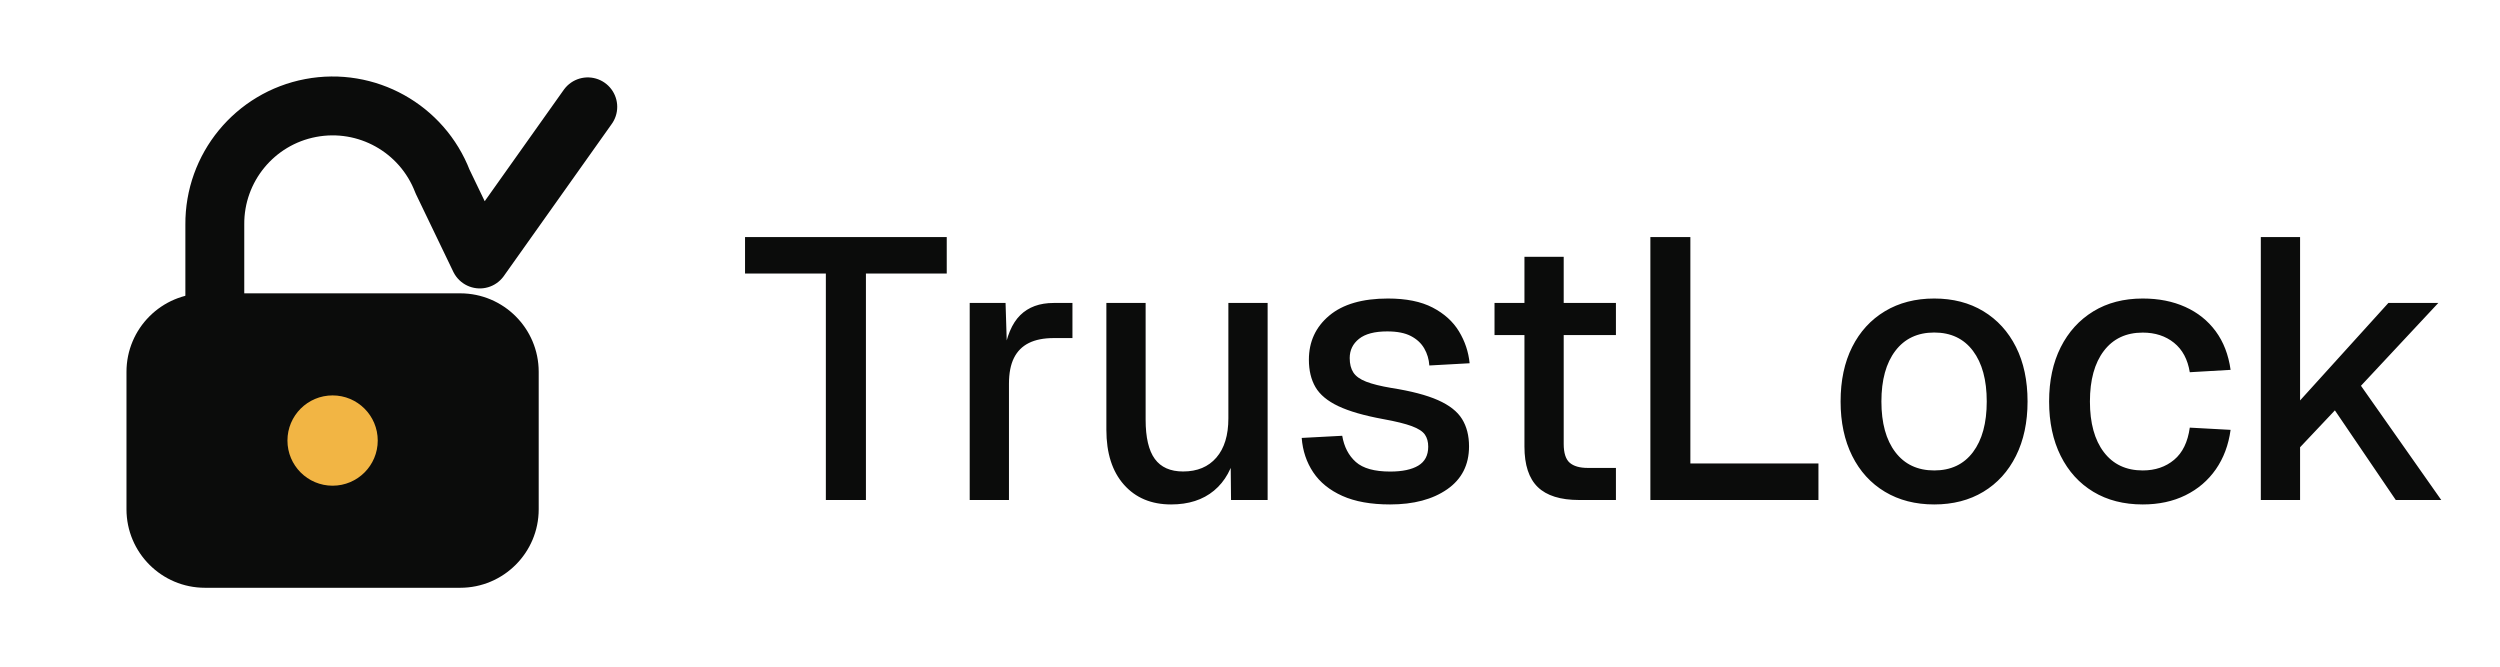
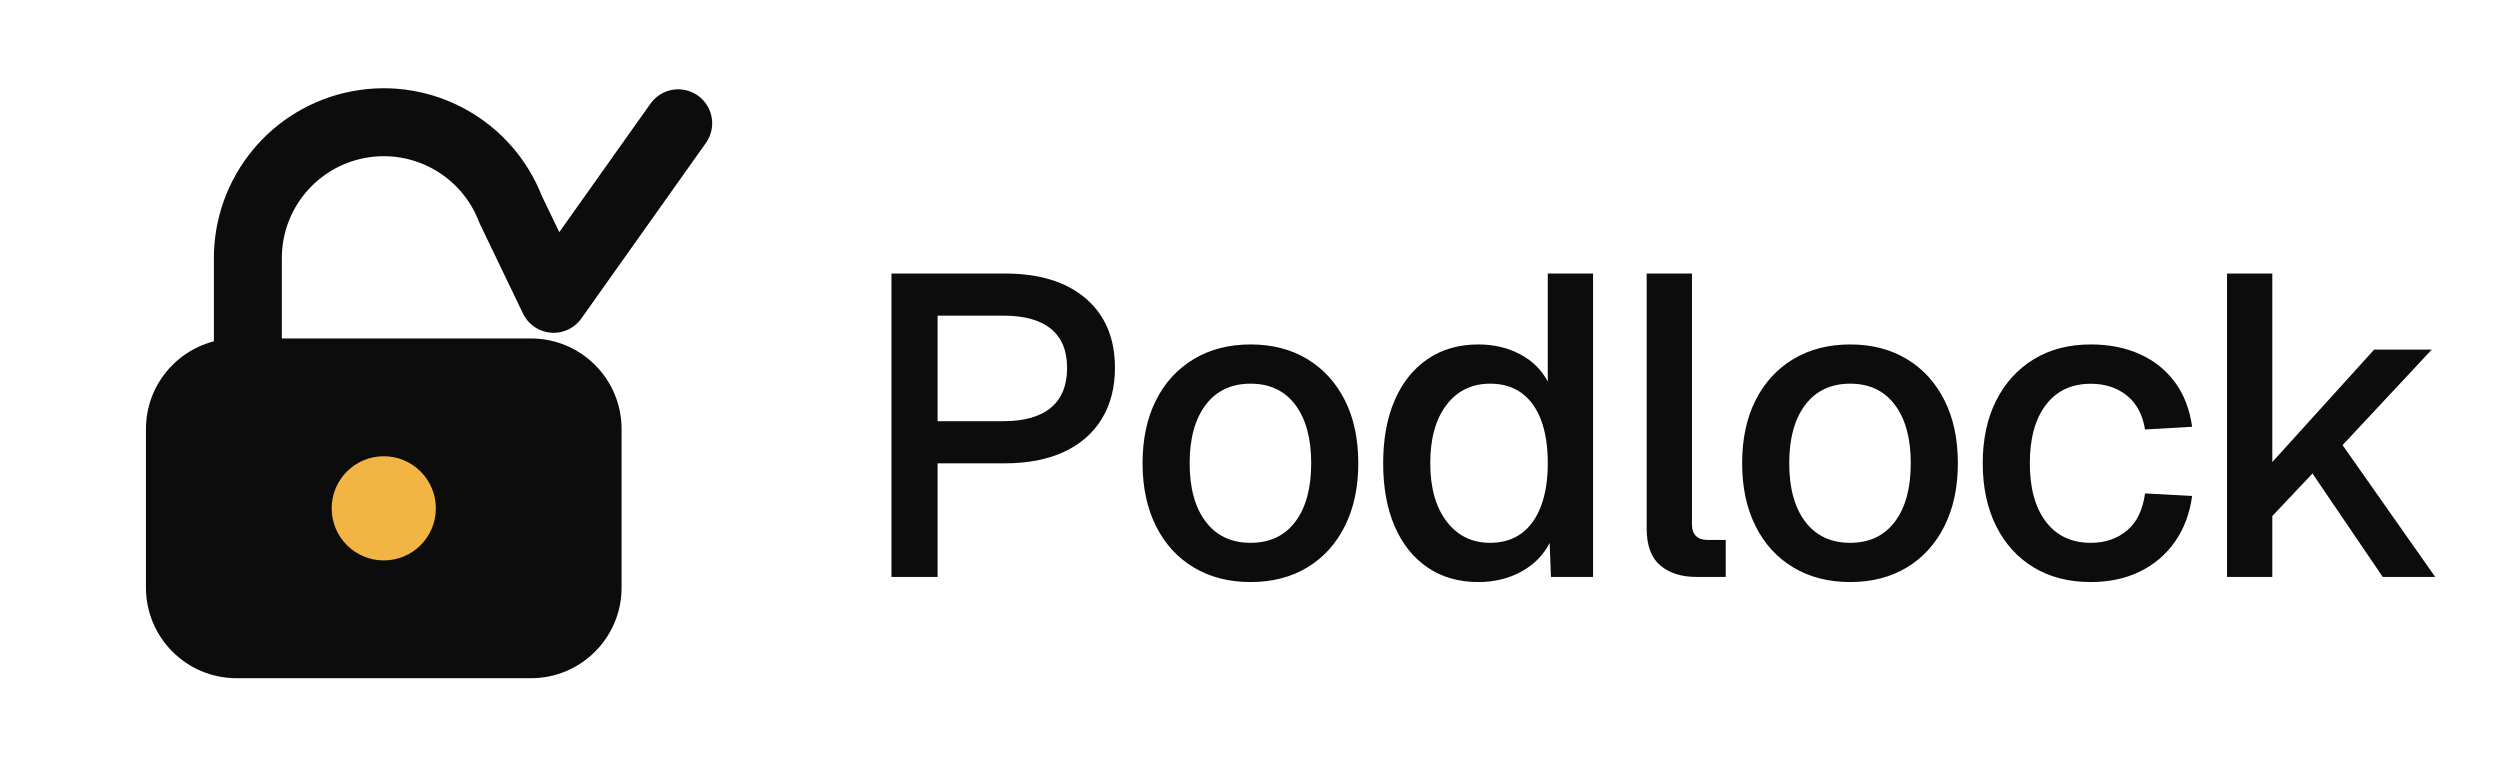
- <svg xmlns="http://www.w3.org/2000/svg" viewBox="0 0 270 72" width="270" height="72" role="img" aria-label="TrustLock">
+ <svg xmlns="http://www.w3.org/2000/svg" viewBox="0 0 234 72" width="234" height="72" role="img" aria-label="Podlock">
  <g transform="translate(2 2) scale(1.06)">
    <path d="M20 29 V21 A12 12 0 0 1 43.2 16.6 L47 24.5 L58 9" fill="none" stroke="#0B0C0B" stroke-width="6" stroke-linecap="round" stroke-linejoin="round" />
    <rect x="11" y="28" width="42" height="30" rx="8" fill="#0B0C0B" />
    <circle cx="32" cy="43" r="4.6" fill="#F2B544" />
  </g>
-   <path d="M89.192 54.0V29.544H80.464V25.6H102.248V29.544H93.52V54.0ZM104.728 54.0V32.72H108.6L108.776 38.368L108.408 38.256Q108.848 35.36 110.184 34.04Q111.52 32.72 113.792 32.72H115.824V36.512H113.808Q112.184 36.512 111.116 37.044Q110.048 37.576 109.508 38.656Q108.968 39.736 108.968 41.448V54.0ZM126.48 54.48Q123.272 54.48 121.38 52.34Q119.488 50.2 119.488 46.416V32.72H123.728V45.328Q123.728 48.208 124.72 49.564Q125.712 50.92 127.776 50.92Q130.072 50.92 131.368 49.42Q132.664 47.92 132.664 45.184V32.72H136.904V54.0H132.952L132.896 48.448L133.488 48.688Q132.912 51.496 131.112 52.988Q129.312 54.48 126.48 54.48ZM150.128 54.48Q147.032 54.48 144.972 53.556Q142.912 52.632 141.828 51.008Q140.744 49.384 140.584 47.296L144.96 47.064Q145.264 48.856 146.428 49.892Q147.592 50.928 150.136 50.928Q152.112 50.928 153.18 50.284Q154.248 49.64 154.248 48.24Q154.248 47.456 153.888 46.936Q153.528 46.416 152.476 46.024Q151.424 45.632 149.392 45.264Q146.296 44.696 144.54 43.864Q142.784 43.032 142.072 41.812Q141.36 40.592 141.36 38.848Q141.36 35.928 143.56 34.084Q145.76 32.24 149.904 32.24Q152.848 32.24 154.724 33.216Q156.6 34.192 157.568 35.788Q158.536 37.384 158.72 39.232L154.368 39.472Q154.304 38.472 153.82 37.632Q153.336 36.792 152.376 36.292Q151.416 35.792 149.824 35.792Q147.776 35.792 146.772 36.596Q145.768 37.4 145.768 38.672Q145.768 39.624 146.164 40.232Q146.56 40.84 147.552 41.224Q148.544 41.608 150.256 41.896Q153.464 42.4 155.304 43.216Q157.144 44.032 157.9 45.252Q158.656 46.472 158.656 48.208Q158.656 51.2 156.3 52.84Q153.944 54.48 150.128 54.48ZM170.552 54.0Q167.52 54.0 166.08 52.604Q164.64 51.208 164.64 48.224V27.736H168.88V47.936Q168.88 49.408 169.524 49.972Q170.168 50.536 171.496 50.536H174.52V54.0ZM161.408 36.184V32.72H174.52V36.184ZM178.24 54.0V25.6H182.56V52.392L180.288 50.056H196.392V54.0ZM208.896 54.48Q205.856 54.48 203.572 53.112Q201.288 51.744 200.036 49.236Q198.784 46.728 198.784 43.36Q198.784 39.96 200.036 37.472Q201.288 34.984 203.572 33.612Q205.856 32.24 208.896 32.24Q211.936 32.24 214.204 33.612Q216.472 34.984 217.724 37.472Q218.976 39.96 218.976 43.36Q218.976 46.728 217.724 49.236Q216.472 51.744 214.204 53.112Q211.936 54.48 208.896 54.48ZM208.896 50.808Q211.592 50.808 213.08 48.832Q214.568 46.856 214.568 43.36Q214.568 39.872 213.08 37.892Q211.592 35.912 208.896 35.912Q206.2 35.912 204.696 37.892Q203.192 39.872 203.192 43.36Q203.192 46.856 204.696 48.832Q206.2 50.808 208.896 50.808ZM231.416 54.48Q228.344 54.48 226.076 53.112Q223.808 51.744 222.556 49.236Q221.304 46.728 221.304 43.36Q221.304 39.992 222.556 37.504Q223.808 35.016 226.076 33.628Q228.344 32.24 231.416 32.24Q233.992 32.24 236.008 33.148Q238.024 34.056 239.292 35.772Q240.56 37.488 240.904 39.944L236.496 40.2Q236.16 38.12 234.792 37.02Q233.424 35.92 231.416 35.92Q228.72 35.92 227.216 37.896Q225.712 39.872 225.712 43.36Q225.712 46.856 227.216 48.832Q228.72 50.808 231.416 50.808Q233.432 50.808 234.804 49.66Q236.176 48.512 236.496 46.184L240.904 46.424Q240.568 48.88 239.308 50.688Q238.048 52.496 236.032 53.488Q234.016 54.48 231.416 54.48ZM244.168 54.0V25.6H248.408V43.248L257.944 32.72H263.336L254.984 41.664L263.656 54.0H258.744L252.168 44.32L248.408 48.304V54.0Z" fill="#0B0C0B" />
+   <path d="M83.44 54.0V25.6H94.032Q98.912 25.6 101.636 27.944Q104.36 30.288 104.36 34.424Q104.36 37.192 103.124 39.212Q101.888 41.232 99.58 42.3Q97.272 43.368 94.032 43.368H87.76V54.0ZM87.76 39.424H93.912Q96.84 39.424 98.36 38.164Q99.88 36.904 99.88 34.424Q99.88 32.008 98.364 30.776Q96.848 29.544 93.912 29.544H87.76ZM117.056 54.48Q114.016 54.48 111.732 53.112Q109.448 51.744 108.196 49.236Q106.944 46.728 106.944 43.36Q106.944 39.96 108.196 37.472Q109.448 34.984 111.732 33.612Q114.016 32.24 117.056 32.24Q120.096 32.24 122.364 33.612Q124.632 34.984 125.884 37.472Q127.136 39.96 127.136 43.36Q127.136 46.728 125.884 49.236Q124.632 51.744 122.364 53.112Q120.096 54.48 117.056 54.48ZM117.056 50.808Q119.752 50.808 121.24 48.832Q122.728 46.856 122.728 43.36Q122.728 39.872 121.24 37.892Q119.752 35.912 117.056 35.912Q114.36 35.912 112.856 37.892Q111.352 39.872 111.352 43.36Q111.352 46.856 112.856 48.832Q114.36 50.808 117.056 50.808ZM138.368 54.48Q135.624 54.48 133.62 53.116Q131.616 51.752 130.54 49.26Q129.464 46.768 129.464 43.36Q129.464 39.952 130.544 37.46Q131.624 34.968 133.632 33.604Q135.64 32.24 138.368 32.24Q140.544 32.24 142.272 33.152Q144 34.064 144.872 35.712V25.6H149.112V54.0H145.168L145.048 50.816Q144.168 52.536 142.388 53.508Q140.608 54.48 138.368 54.48ZM139.48 50.808Q141.216 50.808 142.416 49.92Q143.616 49.032 144.244 47.356Q144.872 45.68 144.872 43.36Q144.872 40.976 144.244 39.316Q143.616 37.656 142.416 36.784Q141.216 35.912 139.48 35.912Q136.912 35.912 135.392 37.9Q133.872 39.888 133.872 43.36Q133.872 46.784 135.396 48.796Q136.92 50.808 139.48 50.808ZM158.768 54.0Q156.672 54.0 155.4 52.92Q154.128 51.84 154.128 49.472V25.6H158.368V49.072Q158.368 49.808 158.744 50.172Q159.12 50.536 159.824 50.536H161.528V54.0ZM173.176 54.48Q170.136 54.48 167.852 53.112Q165.568 51.744 164.316 49.236Q163.064 46.728 163.064 43.36Q163.064 39.96 164.316 37.472Q165.568 34.984 167.852 33.612Q170.136 32.24 173.176 32.24Q176.216 32.24 178.484 33.612Q180.752 34.984 182.004 37.472Q183.256 39.96 183.256 43.36Q183.256 46.728 182.004 49.236Q180.752 51.744 178.484 53.112Q176.216 54.48 173.176 54.48ZM173.176 50.808Q175.872 50.808 177.36 48.832Q178.848 46.856 178.848 43.36Q178.848 39.872 177.36 37.892Q175.872 35.912 173.176 35.912Q170.48 35.912 168.976 37.892Q167.472 39.872 167.472 43.36Q167.472 46.856 168.976 48.832Q170.48 50.808 173.176 50.808ZM195.696 54.48Q192.624 54.48 190.356 53.112Q188.088 51.744 186.836 49.236Q185.584 46.728 185.584 43.36Q185.584 39.992 186.836 37.504Q188.088 35.016 190.356 33.628Q192.624 32.24 195.696 32.24Q198.272 32.24 200.288 33.148Q202.304 34.056 203.572 35.772Q204.84 37.488 205.184 39.944L200.776 40.2Q200.44 38.12 199.072 37.02Q197.704 35.92 195.696 35.92Q193 35.92 191.496 37.896Q189.992 39.872 189.992 43.36Q189.992 46.856 191.496 48.832Q193 50.808 195.696 50.808Q197.712 50.808 199.084 49.66Q200.456 48.512 200.776 46.184L205.184 46.424Q204.848 48.88 203.588 50.688Q202.328 52.496 200.312 53.488Q198.296 54.48 195.696 54.48ZM208.448 54.0V25.6H212.688V43.248L222.224 32.72H227.616L219.264 41.664L227.936 54.0H223.024L216.448 44.32L212.688 48.304V54.0Z" fill="#0B0C0B" />
</svg>
